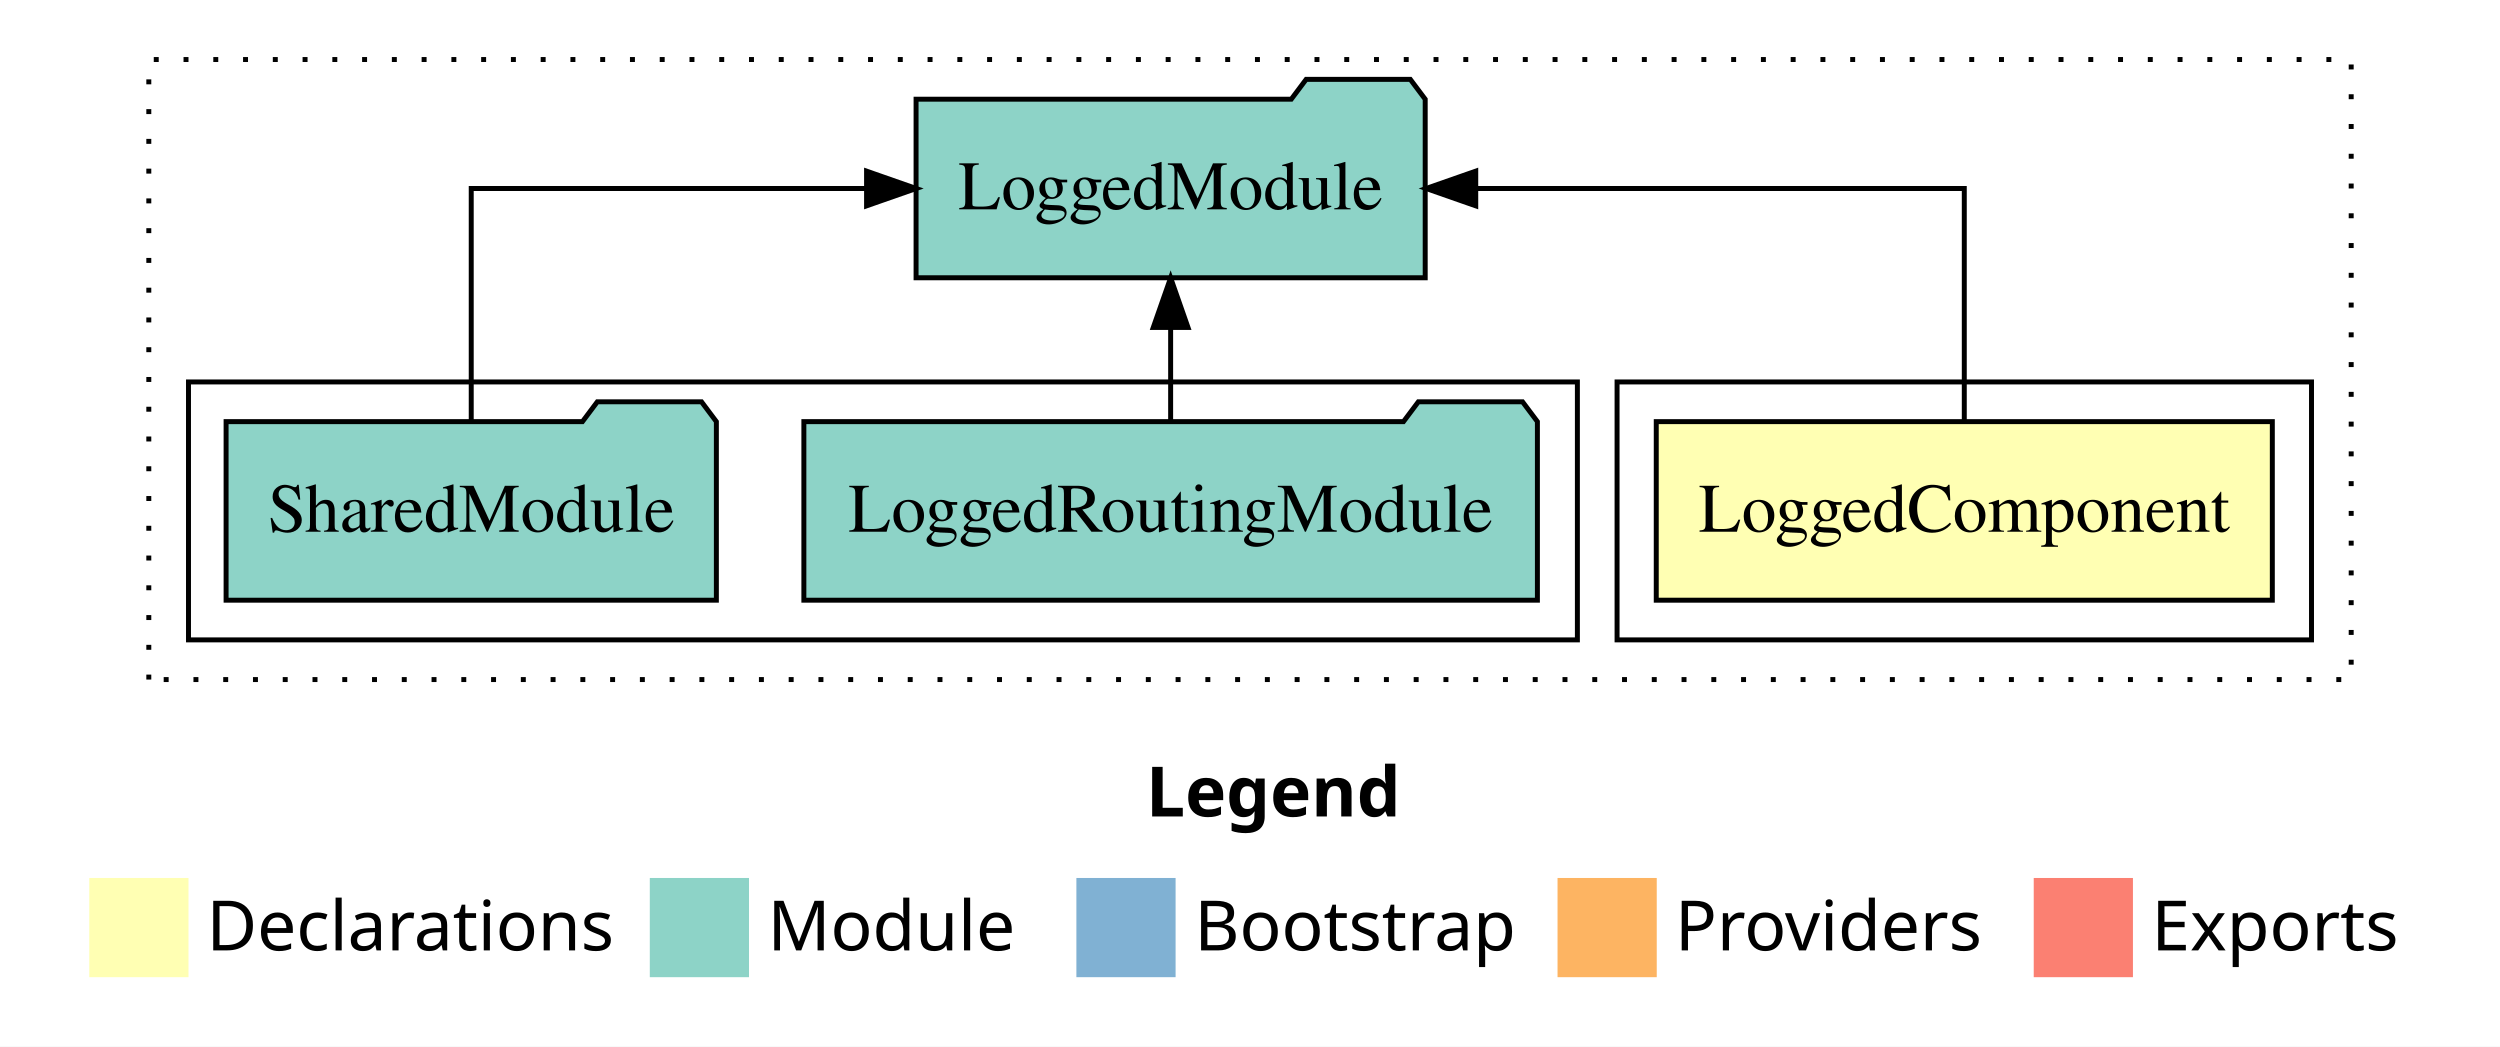
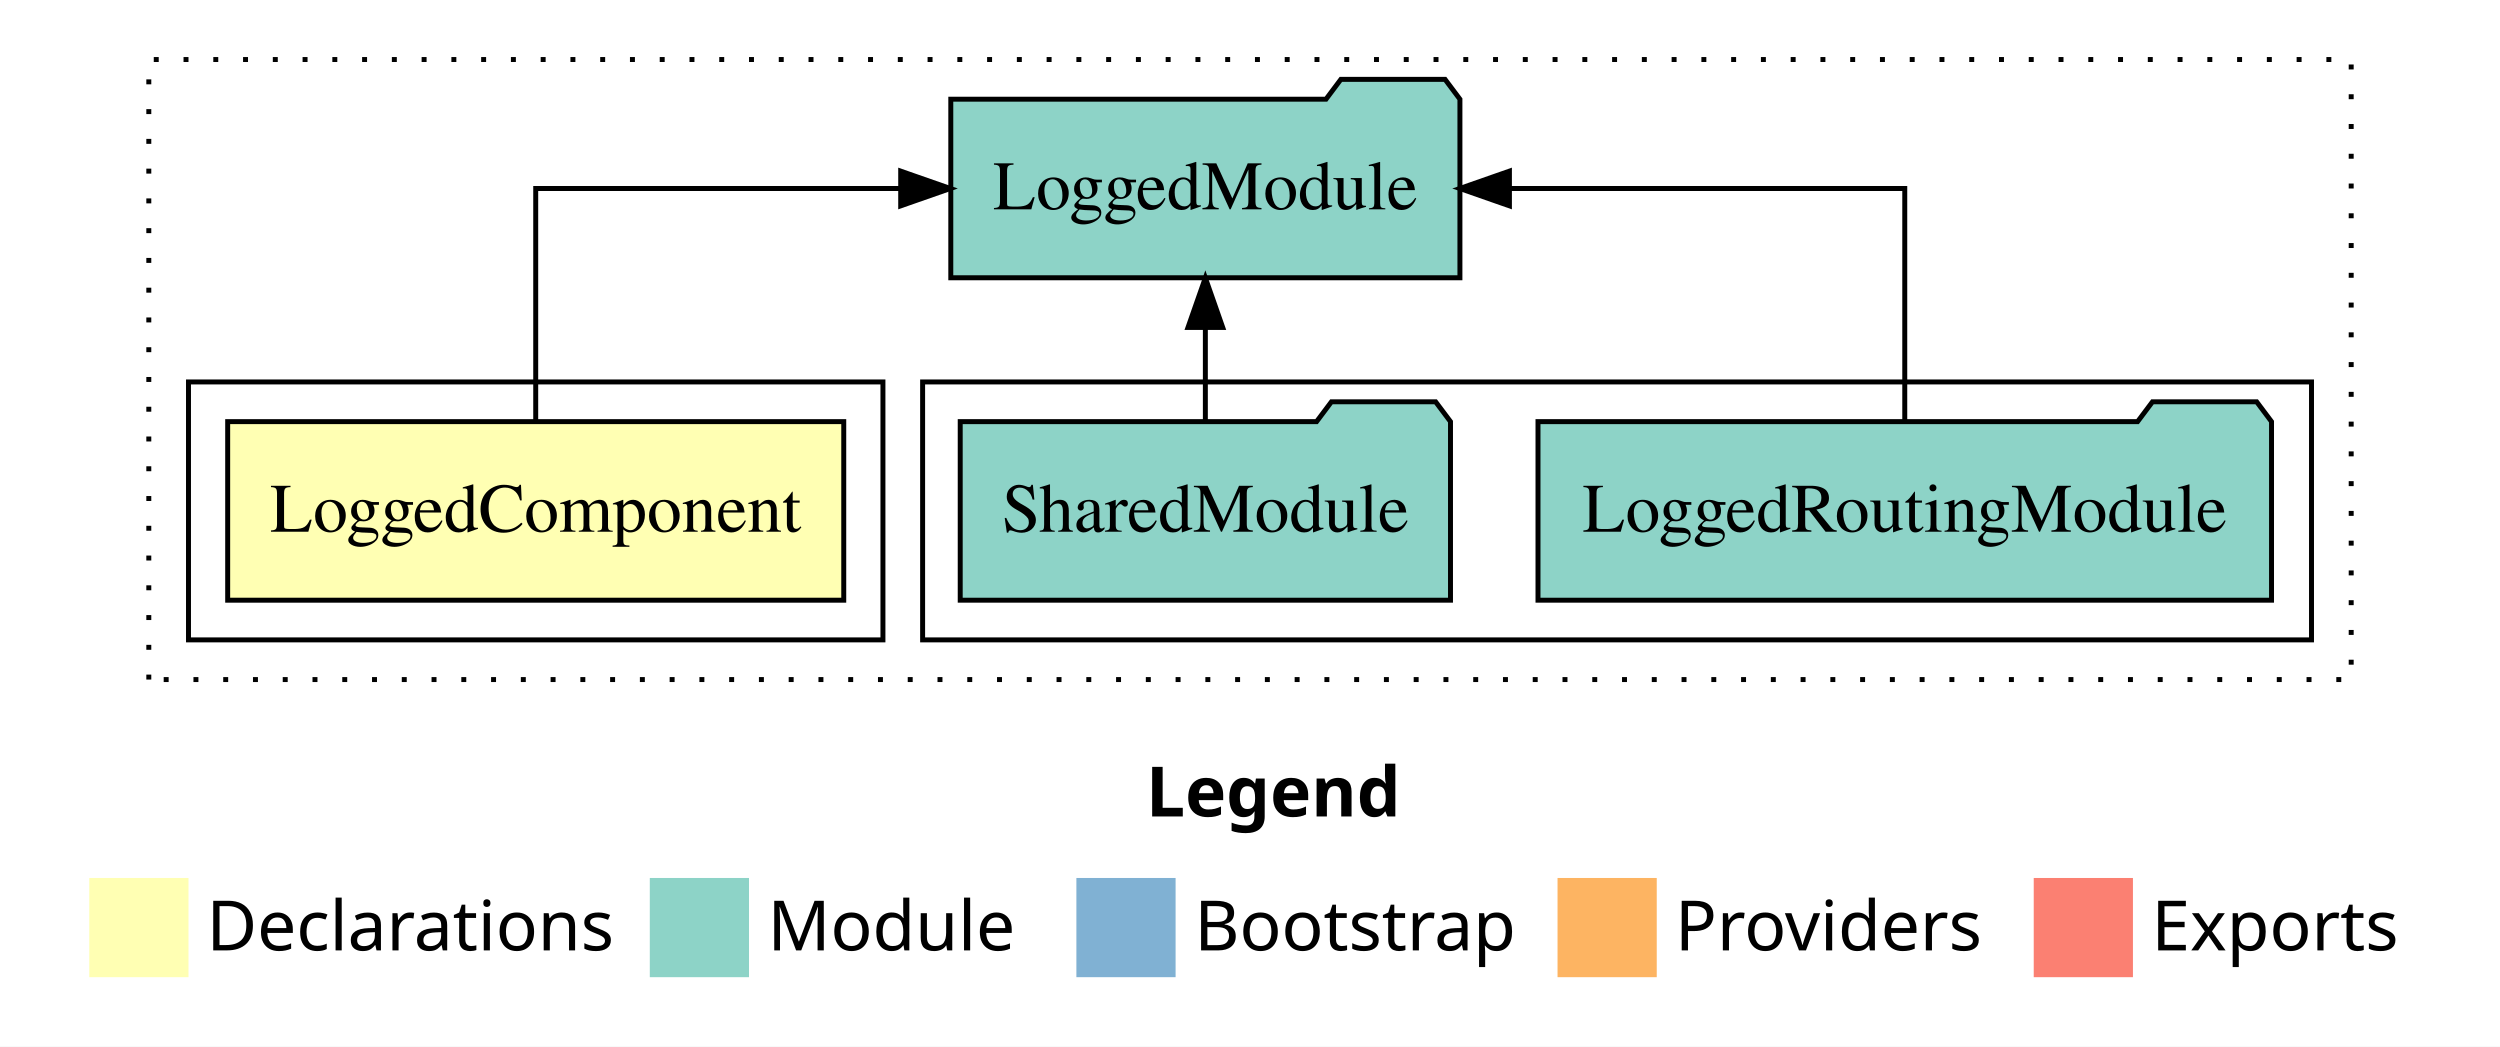
<svg xmlns="http://www.w3.org/2000/svg" width="504pt" height="211pt" viewBox="0.00 0.00 504.00 211.00">
  <g id="graph0" class="graph" transform="scale(1 1) rotate(0) translate(4 207)">
    <polygon fill="white" stroke="transparent" points="-4,4 -4,-207 500,-207 500,4 -4,4" />
    <text text-anchor="start" x="227.01" y="-42.4" font-family="Times-12" font-weight="bold" font-size="14.00">Legend</text>
    <polygon fill="#ffffb3" stroke="transparent" points="14,-10 14,-30 34,-30 34,-10 14,-10" />
    <text text-anchor="start" x="37.63" y="-15.4" font-family="Times-12" font-size="14.00">  Declarations</text>
    <polygon fill="#8dd3c7" stroke="transparent" points="127,-10 127,-30 147,-30 147,-10 127,-10" />
    <text text-anchor="start" x="150.73" y="-15.4" font-family="Times-12" font-size="14.00">  Module</text>
    <polygon fill="#80b1d3" stroke="transparent" points="213,-10 213,-30 233,-30 233,-10 213,-10" />
    <text text-anchor="start" x="236.78" y="-15.4" font-family="Times-12" font-size="14.00">  Bootstrap</text>
    <polygon fill="#fdb462" stroke="transparent" points="310,-10 310,-30 330,-30 330,-10 310,-10" />
    <text text-anchor="start" x="333.67" y="-15.4" font-family="Times-12" font-size="14.00">  Providers</text>
    <polygon fill="#fb8072" stroke="transparent" points="406,-10 406,-30 426,-30 426,-10 406,-10" />
    <text text-anchor="start" x="429.73" y="-15.4" font-family="Times-12" font-size="14.00">  Exports</text>
    <g id="clust1" class="cluster">
      <polygon fill="none" stroke="black" stroke-dasharray="1,5" points="26,-70 26,-195 470,-195 470,-70 26,-70" />
    </g>
+     <g id="clust4" class="cluster">
+       <polygon fill="none" stroke="black" points="182,-78 182,-130 462,-130 462,-78 182,-78" />
+     </g>
    <g id="clust2" class="cluster">
-       <polygon fill="none" stroke="black" points="322,-78 322,-130 462,-130 462,-78 322,-78" />
-     </g>
-     <g id="clust4" class="cluster">
-       <polygon fill="none" stroke="black" points="34,-78 34,-130 314,-130 314,-78 34,-78" />
+       <polygon fill="none" stroke="black" points="34,-78 34,-130 174,-130 174,-78 34,-78" />
    </g>
    <g id="node1" class="node">
-       <polygon fill="#ffffb3" stroke="black" points="454.1,-122 329.9,-122 329.9,-86 454.1,-86 454.1,-122" />
-       <text text-anchor="middle" x="392" y="-99.8" font-family="Times,serif" font-size="14.00">LoggedComponent</text>
+       <polygon fill="#ffffb3" stroke="black" points="166.1,-122 41.9,-122 41.9,-86 166.1,-86 166.1,-122" />
+       <text text-anchor="middle" x="104" y="-99.8" font-family="Times,serif" font-size="14.00">LoggedComponent</text>
    </g>
    <g id="node2" class="node">
-       <polygon fill="#8dd3c7" stroke="black" points="283.32,-187 280.32,-191 259.32,-191 256.32,-187 180.68,-187 180.68,-151 283.32,-151 283.32,-187" />
-       <text text-anchor="middle" x="232" y="-164.8" font-family="Times,serif" font-size="14.00">LoggedModule</text>
+       <polygon fill="#8dd3c7" stroke="black" points="290.32,-187 287.32,-191 266.32,-191 263.32,-187 187.68,-187 187.68,-151 290.32,-151 290.32,-187" />
+       <text text-anchor="middle" x="239" y="-164.8" font-family="Times,serif" font-size="14.00">LoggedModule</text>
    </g>
    <g id="edge1" class="edge">
-       <path fill="none" stroke="black" d="M392,-122.11C392,-141.34 392,-169 392,-169 392,-169 293.51,-169 293.51,-169" />
-       <polygon fill="black" stroke="black" points="293.51,-165.5 283.51,-169 293.51,-172.5 293.51,-165.5" />
+       <path fill="none" stroke="black" d="M104,-122.11C104,-141.34 104,-169 104,-169 104,-169 177.58,-169 177.58,-169" />
+       <polygon fill="black" stroke="black" points="177.58,-172.5 187.58,-169 177.58,-165.5 177.58,-172.5" />
    </g>
    <g id="node3" class="node">
-       <polygon fill="#8dd3c7" stroke="black" points="305.94,-122 302.94,-126 281.94,-126 278.94,-122 158.06,-122 158.06,-86 305.94,-86 305.94,-122" />
-       <text text-anchor="middle" x="232" y="-99.8" font-family="Times,serif" font-size="14.00">LoggedRoutingModule</text>
+       <polygon fill="#8dd3c7" stroke="black" points="453.94,-122 450.94,-126 429.94,-126 426.94,-122 306.06,-122 306.06,-86 453.94,-86 453.94,-122" />
+       <text text-anchor="middle" x="380" y="-99.8" font-family="Times,serif" font-size="14.00">LoggedRoutingModule</text>
    </g>
    <g id="edge2" class="edge">
-       <path fill="none" stroke="black" d="M232,-122.11C232,-122.11 232,-140.99 232,-140.99" />
-       <polygon fill="black" stroke="black" points="228.5,-140.99 232,-150.99 235.5,-140.99 228.5,-140.99" />
+       <path fill="none" stroke="black" d="M380,-122.11C380,-141.34 380,-169 380,-169 380,-169 300.3,-169 300.3,-169" />
+       <polygon fill="black" stroke="black" points="300.3,-165.5 290.3,-169 300.3,-172.5 300.3,-165.5" />
    </g>
    <g id="node4" class="node">
-       <polygon fill="#8dd3c7" stroke="black" points="140.42,-122 137.42,-126 116.42,-126 113.42,-122 41.58,-122 41.58,-86 140.42,-86 140.42,-122" />
-       <text text-anchor="middle" x="91" y="-99.8" font-family="Times,serif" font-size="14.00">SharedModule</text>
+       <polygon fill="#8dd3c7" stroke="black" points="288.42,-122 285.42,-126 264.42,-126 261.42,-122 189.58,-122 189.58,-86 288.42,-86 288.42,-122" />
+       <text text-anchor="middle" x="239" y="-99.8" font-family="Times,serif" font-size="14.00">SharedModule</text>
    </g>
    <g id="edge3" class="edge">
-       <path fill="none" stroke="black" d="M91,-122.11C91,-141.34 91,-169 91,-169 91,-169 170.7,-169 170.7,-169" />
-       <polygon fill="black" stroke="black" points="170.7,-172.5 180.7,-169 170.7,-165.5 170.7,-172.5" />
+       <path fill="none" stroke="black" d="M239,-122.11C239,-122.11 239,-140.99 239,-140.99" />
+       <polygon fill="black" stroke="black" points="235.5,-140.99 239,-150.99 242.5,-140.99 235.5,-140.99" />
    </g>
  </g>
</svg>
